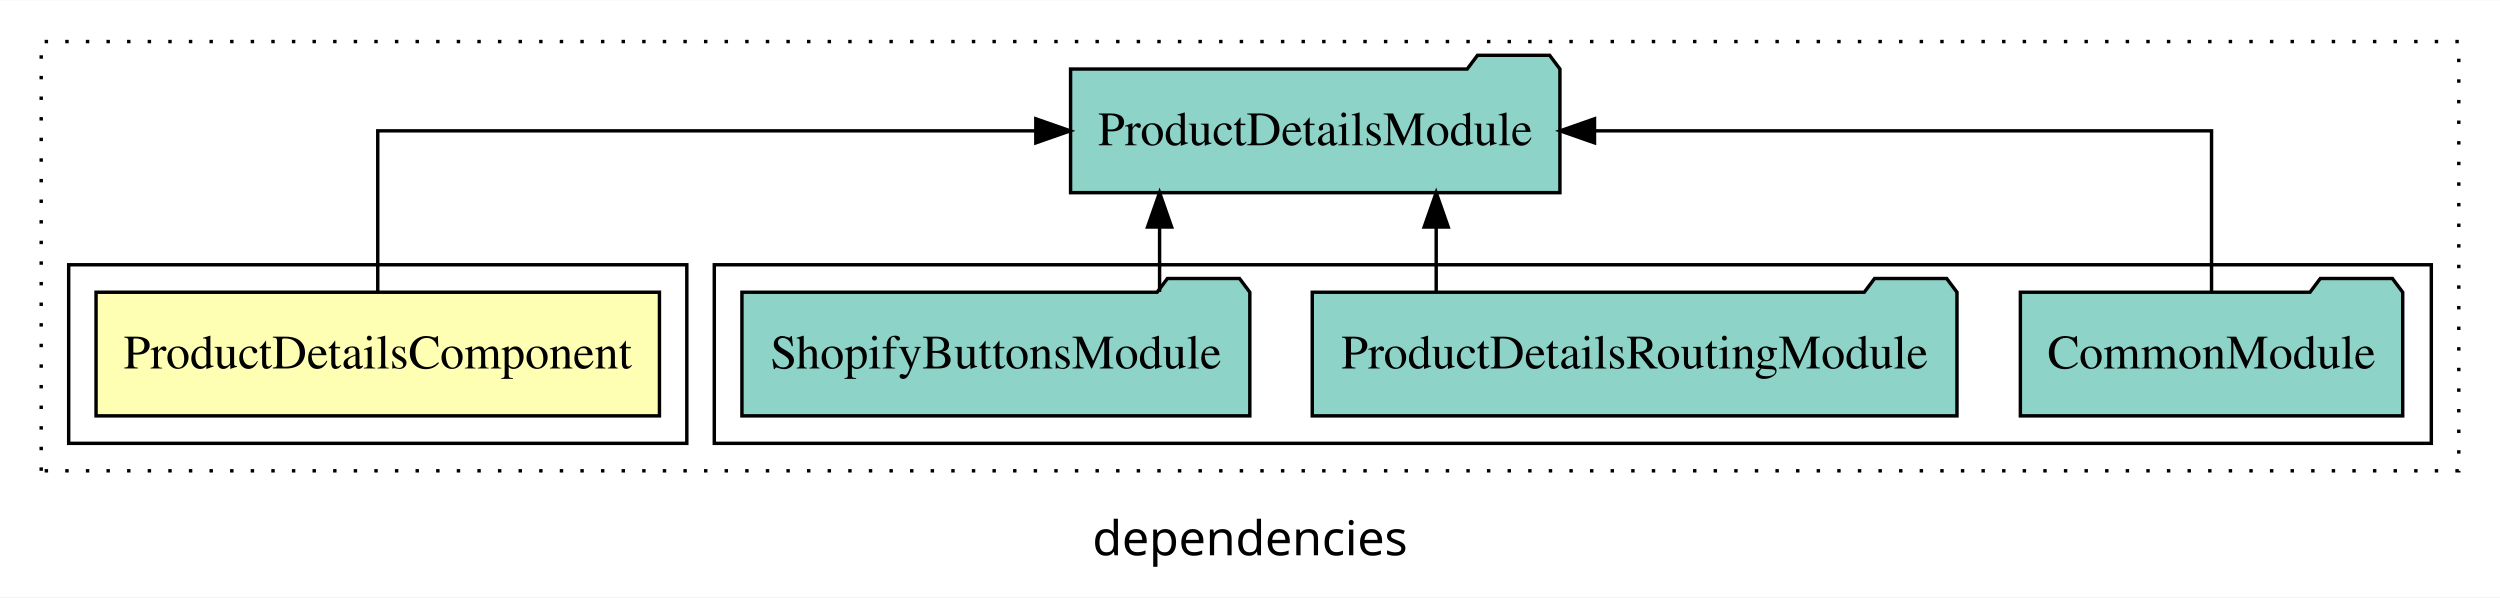
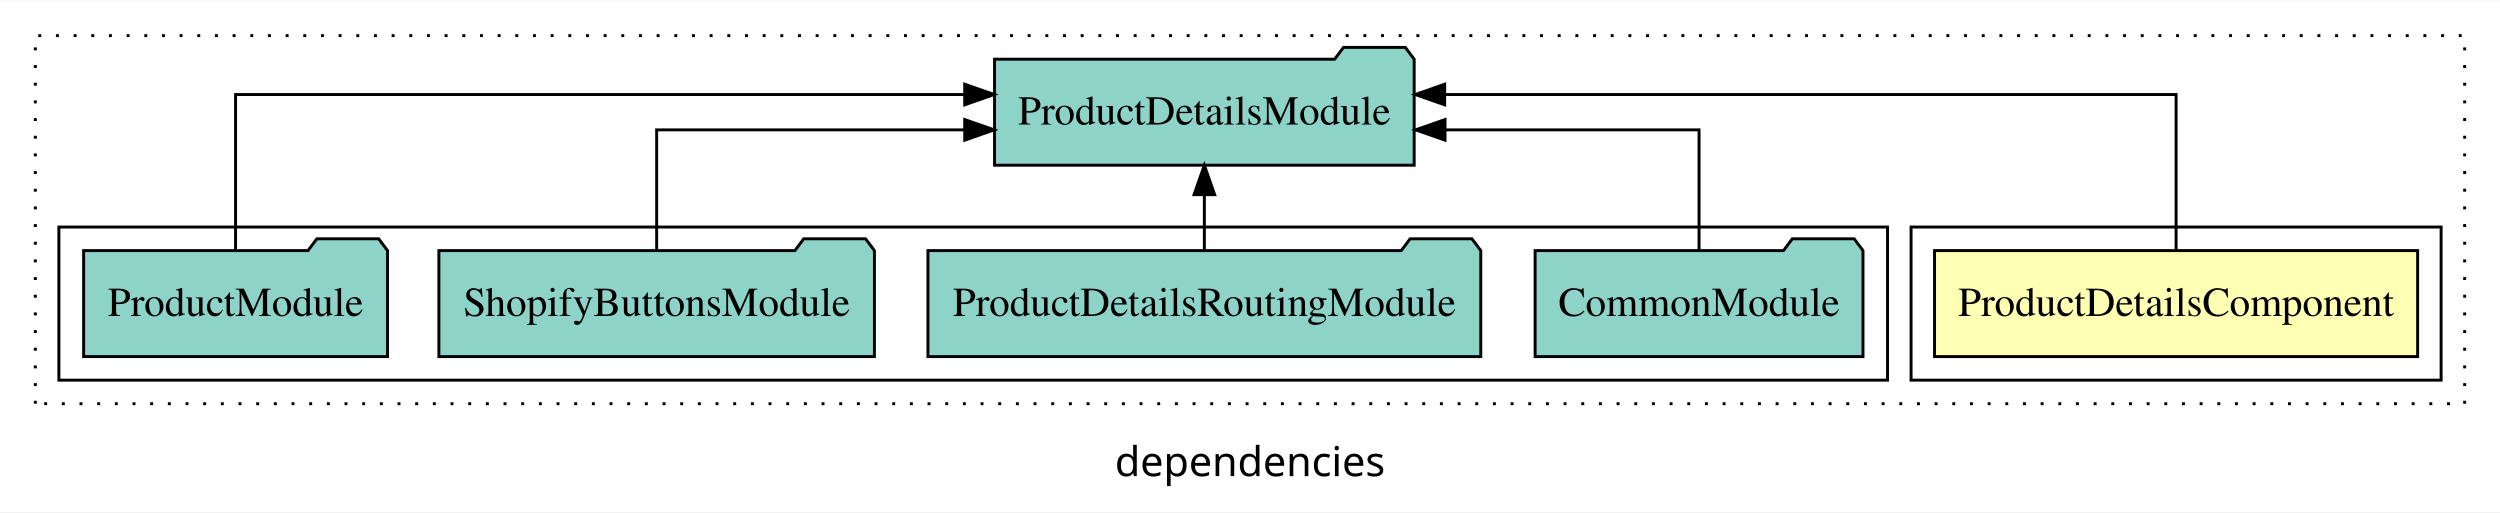
- <svg xmlns="http://www.w3.org/2000/svg" width="728pt" height="174pt" viewBox="0.00 0.00 728.00 173.80">
+ <svg xmlns="http://www.w3.org/2000/svg" width="849pt" height="174pt" viewBox="0.00 0.00 849.00 173.80">
  <g id="graph0" class="graph" transform="scale(1 1) rotate(0) translate(4 169.8)">
-     <polygon fill="white" stroke="transparent" points="-4,4 -4,-169.8 724,-169.8 724,4 -4,4" />
-     <text text-anchor="middle" x="360" y="-8.2" font-family="sans-serif" font-size="14.00">dependencies</text>
+     <polygon fill="white" stroke="transparent" points="-4,4 -4,-169.8 845,-169.8 845,4 -4,4" />
+     <text text-anchor="middle" x="420.5" y="-8.2" font-family="sans-serif" font-size="14.00">dependencies</text>
    <g id="clust1" class="cluster">
-       <polygon fill="none" stroke="black" stroke-dasharray="1,5" points="8,-32.8 8,-157.8 712,-157.8 712,-32.8 8,-32.8" />
+       <polygon fill="none" stroke="black" stroke-dasharray="1,5" points="8,-32.8 8,-157.8 833,-157.8 833,-32.8 8,-32.8" />
+     </g>
+     <g id="clust2" class="cluster">
+       <polygon fill="none" stroke="black" points="645,-40.8 645,-92.8 825,-92.8 825,-40.8 645,-40.8" />
    </g>
    <g id="clust4" class="cluster">
-       <polygon fill="none" stroke="black" points="204,-40.8 204,-92.8 704,-92.8 704,-40.8 204,-40.8" />
-     </g>
-     <g id="clust2" class="cluster">
-       <polygon fill="none" stroke="black" points="16,-40.8 16,-92.8 196,-92.8 196,-40.8 16,-40.8" />
+       <polygon fill="none" stroke="black" points="16,-40.8 16,-92.8 637,-92.8 637,-40.8 16,-40.8" />
    </g>
    <g id="node1" class="node">
-       <polygon fill="#ffffb3" stroke="black" points="188.03,-84.8 23.97,-84.8 23.97,-48.8 188.03,-48.8 188.03,-84.8" />
-       <text text-anchor="middle" x="106" y="-62.6" font-family="Times,serif" font-size="14.00">ProductDetailsComponent</text>
+       <polygon fill="#ffffb3" stroke="black" points="817.03,-84.8 652.97,-84.8 652.97,-48.8 817.03,-48.8 817.03,-84.8" />
+       <text text-anchor="middle" x="735" y="-62.6" font-family="Times,serif" font-size="14.00">ProductDetailsComponent</text>
    </g>
    <g id="node2" class="node">
-       <polygon fill="#8dd3c7" stroke="black" points="450.25,-149.8 447.25,-153.8 426.25,-153.8 423.25,-149.8 307.75,-149.8 307.75,-113.8 450.25,-113.8 450.25,-149.8" />
-       <text text-anchor="middle" x="379" y="-127.6" font-family="Times,serif" font-size="14.00">ProductDetailsModule</text>
+       <polygon fill="#8dd3c7" stroke="black" points="476.25,-149.8 473.25,-153.8 452.25,-153.8 449.25,-149.8 333.75,-149.8 333.75,-113.8 476.25,-113.8 476.25,-149.8" />
+       <text text-anchor="middle" x="405" y="-127.6" font-family="Times,serif" font-size="14.00">ProductDetailsModule</text>
    </g>
    <g id="edge1" class="edge">
-       <path fill="none" stroke="black" d="M106,-84.91C106,-104.14 106,-131.8 106,-131.8 106,-131.8 297.63,-131.8 297.63,-131.8" />
-       <polygon fill="black" stroke="black" points="297.63,-135.3 307.63,-131.8 297.63,-128.3 297.63,-135.3" />
+       <path fill="none" stroke="black" d="M735,-85.08C735,-106.12 735,-137.8 735,-137.8 735,-137.8 486.61,-137.8 486.61,-137.8" />
+       <polygon fill="black" stroke="black" points="486.61,-134.3 476.61,-137.8 486.61,-141.3 486.61,-134.3" />
    </g>
    <g id="node3" class="node">
-       <polygon fill="#8dd3c7" stroke="black" points="695.67,-84.8 692.67,-88.8 671.67,-88.8 668.67,-84.8 584.33,-84.8 584.33,-48.8 695.67,-48.8 695.67,-84.8" />
-       <text text-anchor="middle" x="640" y="-62.6" font-family="Times,serif" font-size="14.00">CommonModule</text>
+       <polygon fill="#8dd3c7" stroke="black" points="628.67,-84.8 625.67,-88.8 604.67,-88.8 601.67,-84.8 517.33,-84.8 517.33,-48.8 628.67,-48.8 628.67,-84.8" />
+       <text text-anchor="middle" x="573" y="-62.6" font-family="Times,serif" font-size="14.00">CommonModule</text>
    </g>
    <g id="edge2" class="edge">
-       <path fill="none" stroke="black" d="M640,-84.91C640,-104.14 640,-131.8 640,-131.8 640,-131.8 460.32,-131.8 460.32,-131.8" />
-       <polygon fill="black" stroke="black" points="460.32,-128.3 450.32,-131.8 460.32,-135.3 460.32,-128.3" />
+       <path fill="none" stroke="black" d="M573,-84.82C573,-102.17 573,-125.8 573,-125.8 573,-125.8 486.73,-125.8 486.73,-125.8" />
+       <polygon fill="black" stroke="black" points="486.73,-122.3 476.73,-125.8 486.73,-129.3 486.73,-122.3" />
    </g>
    <g id="node4" class="node">
-       <polygon fill="#8dd3c7" stroke="black" points="565.87,-84.8 562.87,-88.8 541.87,-88.8 538.87,-84.8 378.13,-84.8 378.13,-48.8 565.87,-48.8 565.87,-84.8" />
-       <text text-anchor="middle" x="472" y="-62.6" font-family="Times,serif" font-size="14.00">ProductDetailsRoutingModule</text>
+       <polygon fill="#8dd3c7" stroke="black" points="498.87,-84.8 495.87,-88.8 474.87,-88.8 471.87,-84.8 311.13,-84.8 311.13,-48.8 498.87,-48.8 498.87,-84.8" />
+       <text text-anchor="middle" x="405" y="-62.6" font-family="Times,serif" font-size="14.00">ProductDetailsRoutingModule</text>
    </g>
    <g id="edge3" class="edge">
-       <path fill="none" stroke="black" d="M414.22,-84.91C414.22,-84.91 414.22,-103.79 414.22,-103.79" />
-       <polygon fill="black" stroke="black" points="410.72,-103.79 414.22,-113.79 417.72,-103.79 410.72,-103.79" />
+       <path fill="none" stroke="black" d="M405,-84.91C405,-84.91 405,-103.79 405,-103.79" />
+       <polygon fill="black" stroke="black" points="401.5,-103.79 405,-113.79 408.5,-103.79 401.5,-103.79" />
    </g>
    <g id="node5" class="node">
-       <polygon fill="#8dd3c7" stroke="black" points="359.95,-84.8 356.95,-88.8 335.95,-88.8 332.95,-84.8 212.05,-84.8 212.05,-48.8 359.95,-48.8 359.95,-84.8" />
-       <text text-anchor="middle" x="286" y="-62.6" font-family="Times,serif" font-size="14.00">ShopifyButtonsModule</text>
+       <polygon fill="#8dd3c7" stroke="black" points="292.95,-84.8 289.95,-88.8 268.95,-88.8 265.95,-84.8 145.05,-84.8 145.05,-48.8 292.95,-48.8 292.95,-84.8" />
+       <text text-anchor="middle" x="219" y="-62.6" font-family="Times,serif" font-size="14.00">ShopifyButtonsModule</text>
    </g>
    <g id="edge4" class="edge">
-       <path fill="none" stroke="black" d="M333.67,-84.91C333.67,-84.91 333.67,-103.79 333.67,-103.79" />
-       <polygon fill="black" stroke="black" points="330.17,-103.79 333.67,-113.79 337.17,-103.79 330.17,-103.79" />
+       <path fill="none" stroke="black" d="M219,-84.82C219,-102.17 219,-125.8 219,-125.8 219,-125.8 323.62,-125.8 323.62,-125.8" />
+       <polygon fill="black" stroke="black" points="323.62,-129.3 333.62,-125.8 323.62,-122.3 323.62,-129.3" />
+     </g>
+     <g id="node6" class="node">
+       <polygon fill="#8dd3c7" stroke="black" points="127.6,-84.8 124.6,-88.8 103.6,-88.8 100.6,-84.8 24.4,-84.8 24.4,-48.8 127.6,-48.8 127.6,-84.8" />
+       <text text-anchor="middle" x="76" y="-62.6" font-family="Times,serif" font-size="14.00">ProductModule</text>
+     </g>
+     <g id="edge5" class="edge">
+       <path fill="none" stroke="black" d="M76,-85.08C76,-106.12 76,-137.8 76,-137.8 76,-137.8 323.61,-137.8 323.61,-137.8" />
+       <polygon fill="black" stroke="black" points="323.61,-141.3 333.61,-137.8 323.61,-134.3 323.61,-141.3" />
    </g>
  </g>
</svg>
